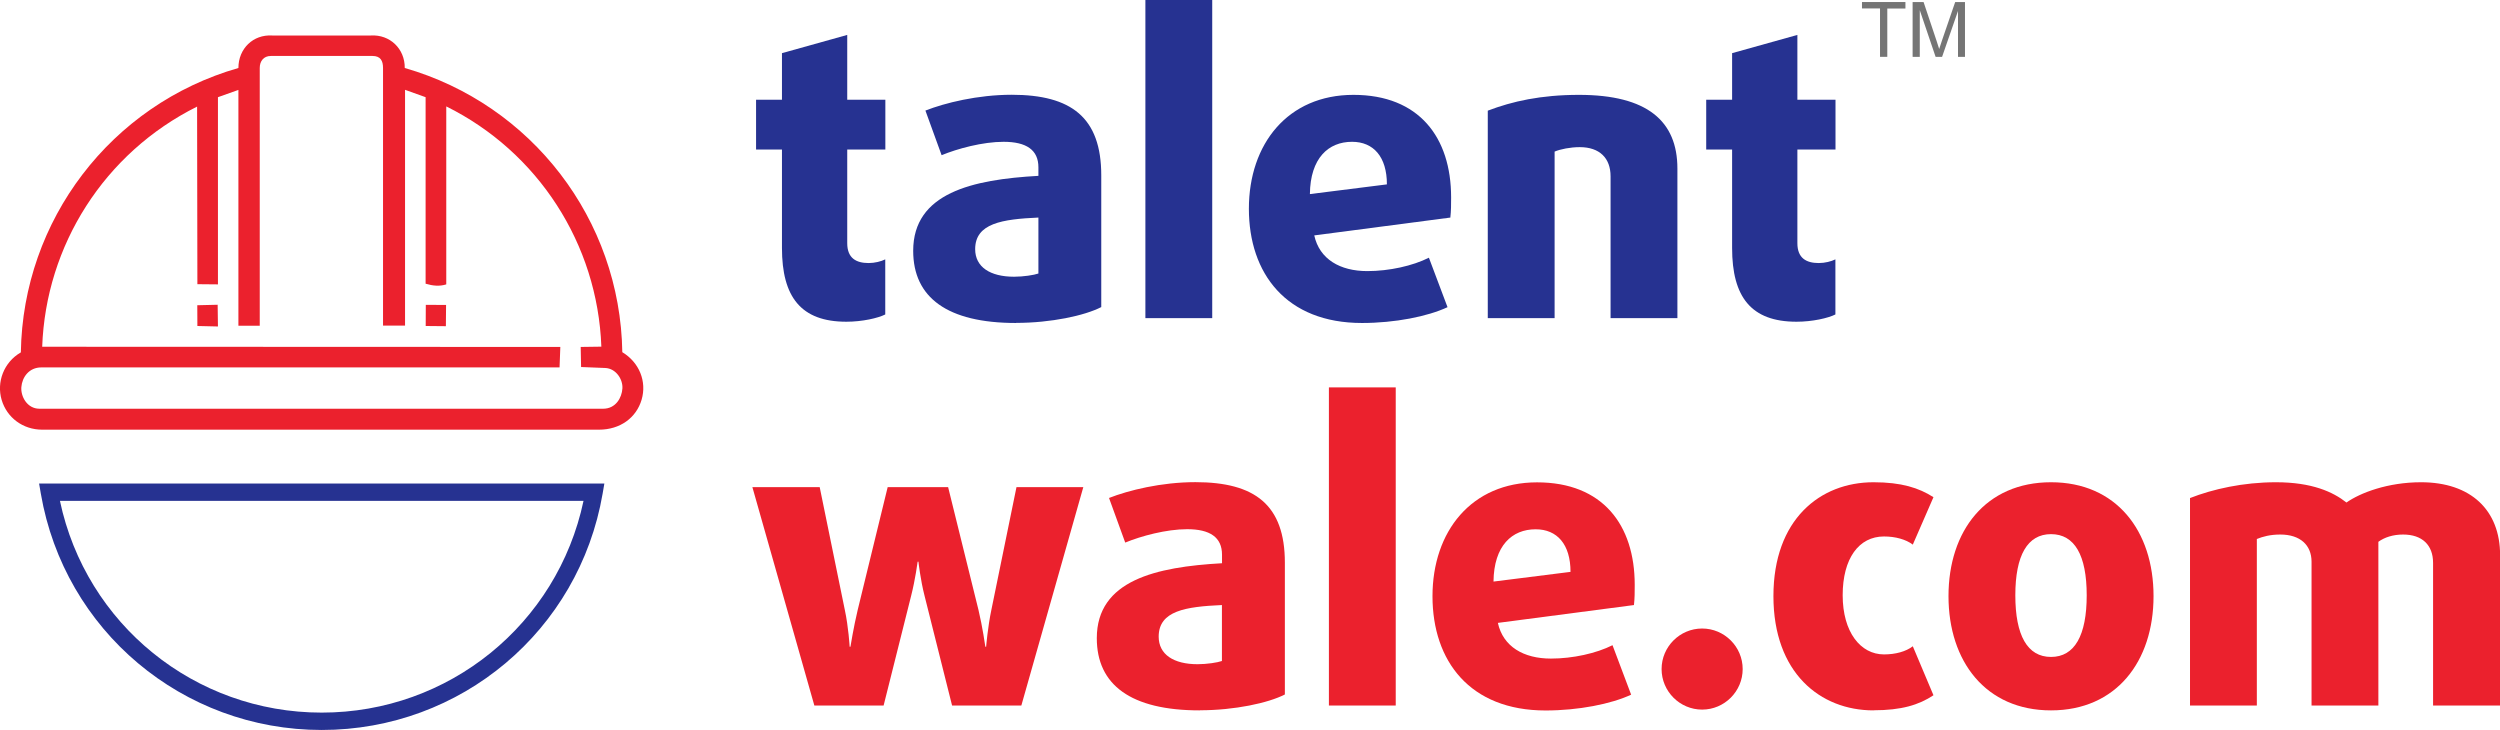
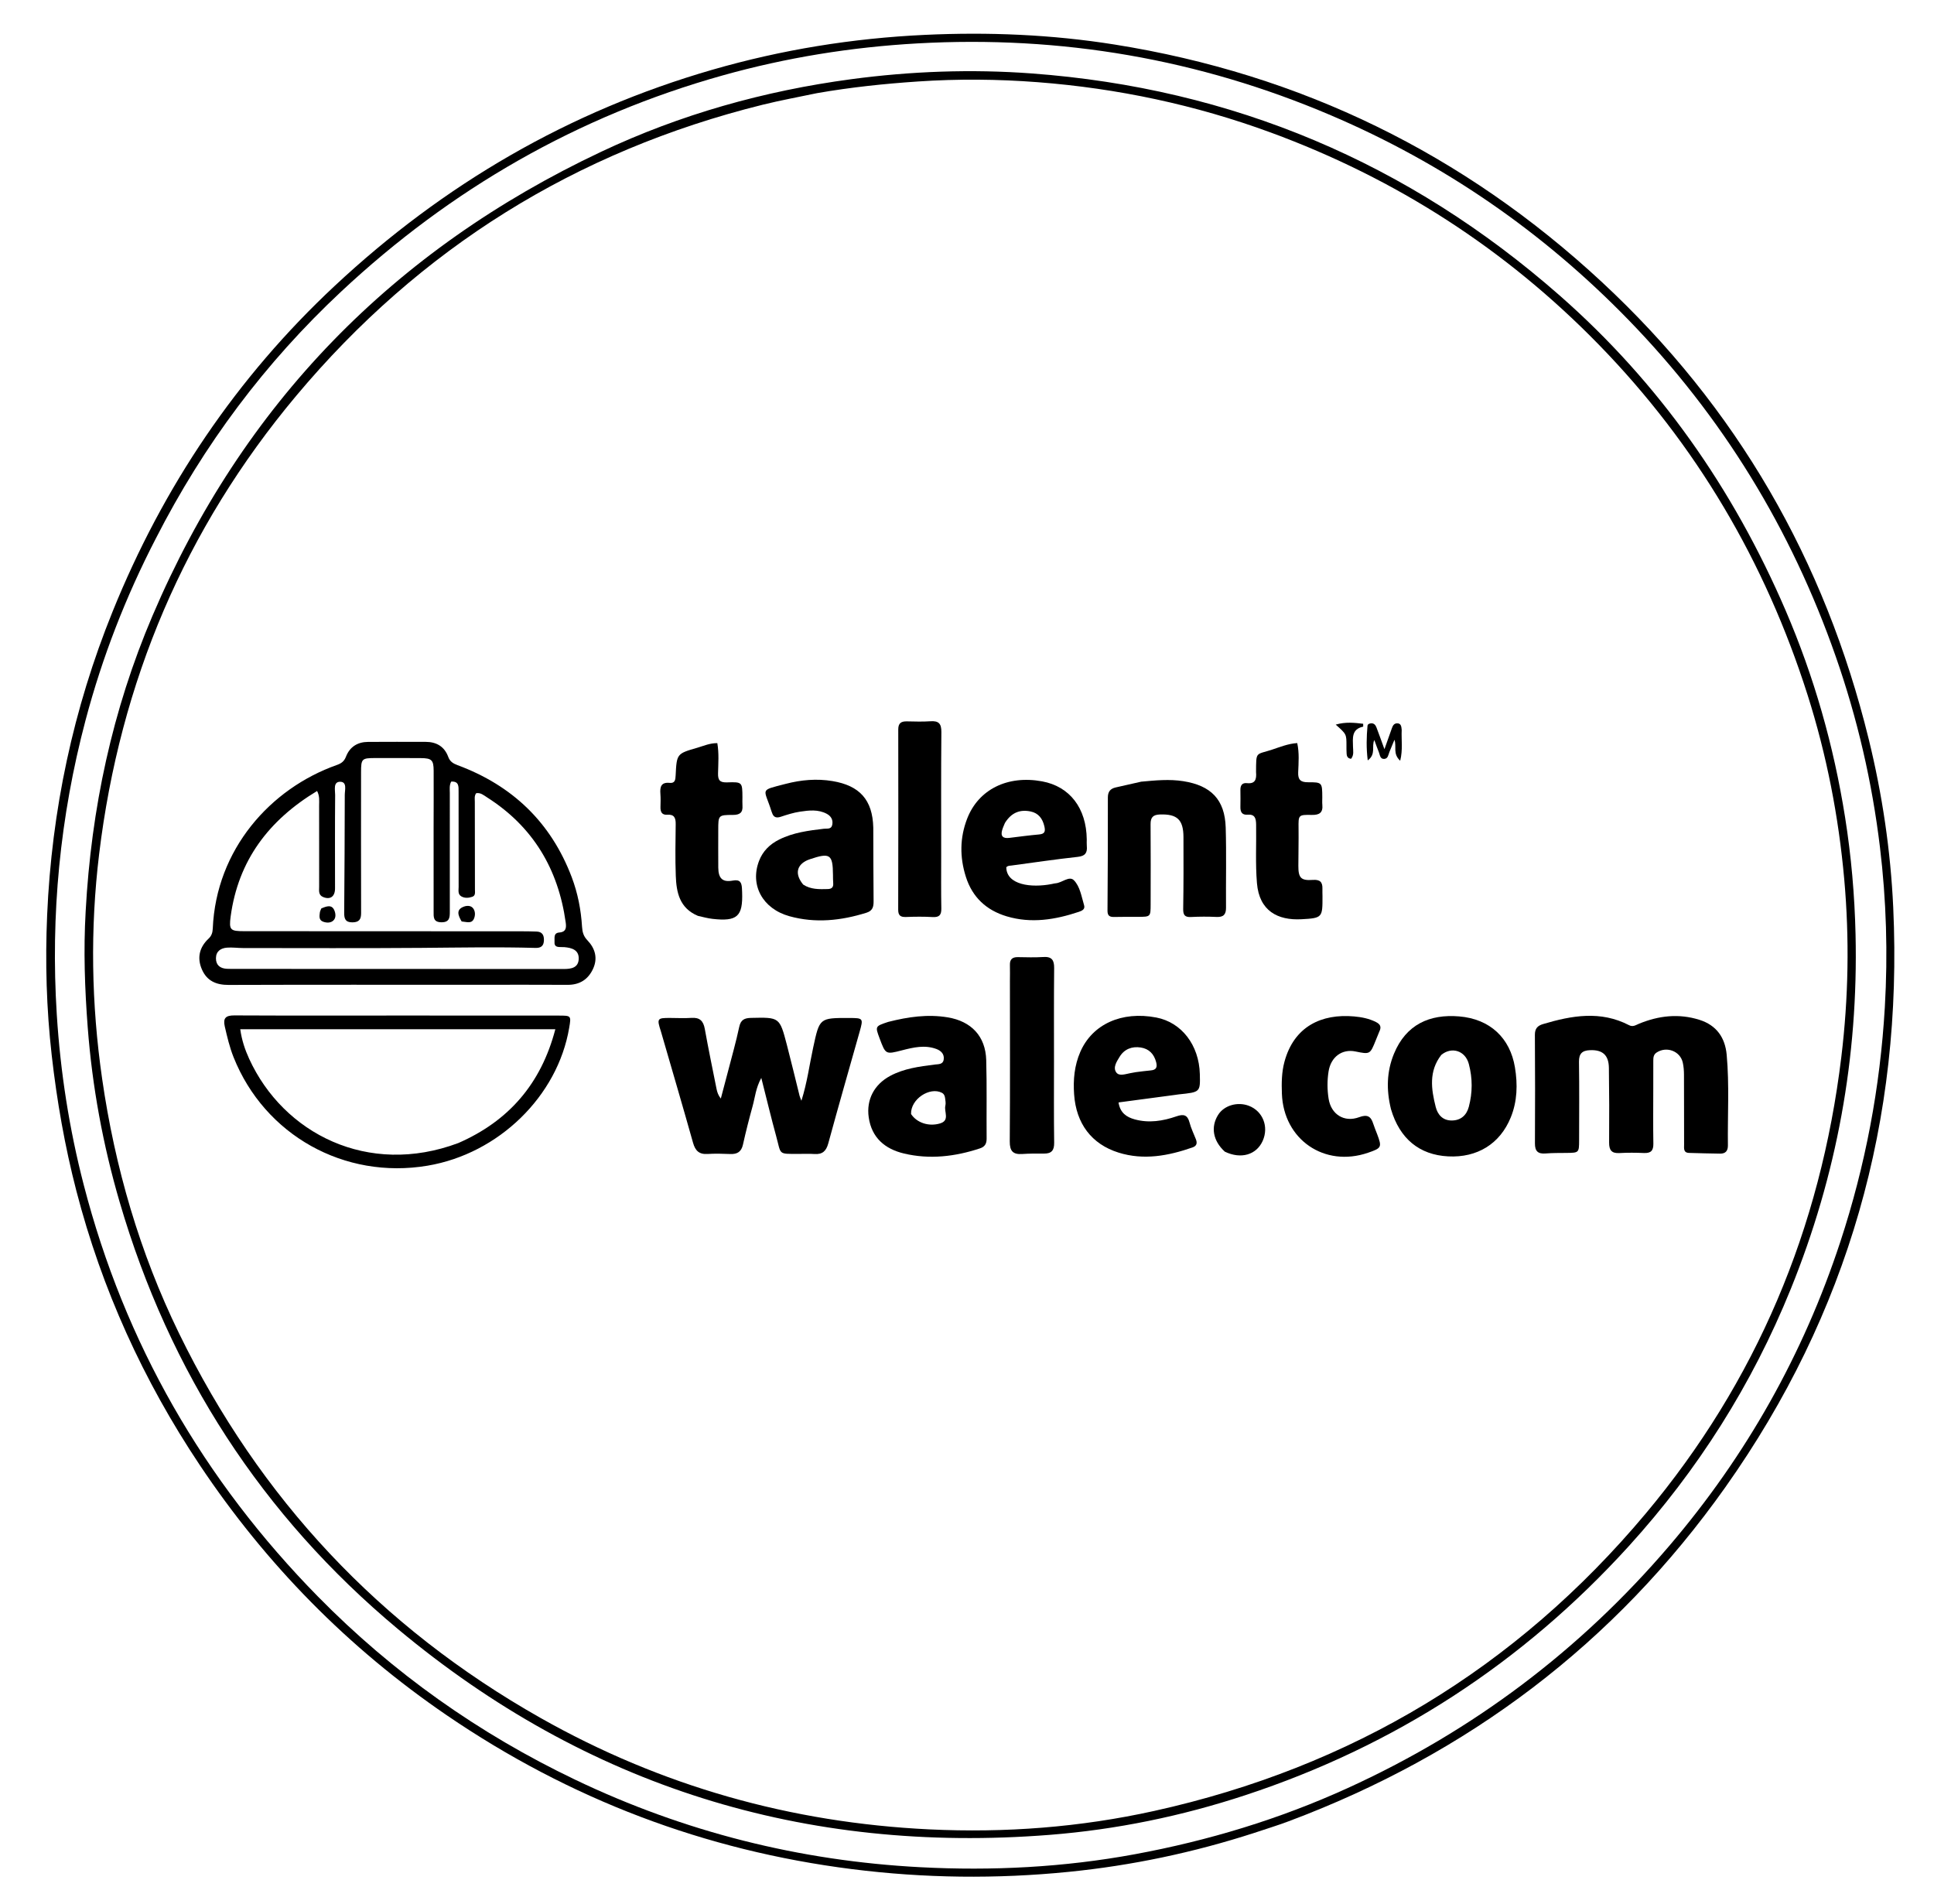
- <svg xmlns="http://www.w3.org/2000/svg" id="Layer_2" data-name="Layer 2" viewBox="0 0 257.75 75.26">
-   <defs>
-     <style>
-       .cls-1 {
-         fill: #757575;
-       }
- 
-       .cls-2 {
-         fill: #eb212d;
-       }
- 
-       .cls-3 {
-         fill: #263291;
-       }
-     </style>
-   </defs>
-   <g id="Layer_1-2" data-name="Layer 1">
-     <g>
-       <path class="cls-2" d="M105.3,72.74h-7.14l-2.84-11.32c-.42-1.63-.63-3.51-.63-3.51h-.08s-.25,1.88-.67,3.51l-2.84,11.32h-7.14l-6.39-22.52h6.94l2.59,12.66c.38,1.75.5,3.8.5,3.8h.08s.33-2.05.75-3.8l3.09-12.66h6.23l3.13,12.66c.42,1.75.71,3.8.71,3.8h.08s.17-2.05.54-3.8l2.59-12.66h6.89l-6.39,22.52Z" />
-       <path class="cls-2" d="M123.69,73.24c-7.1,0-10.61-2.63-10.61-7.44,0-5.97,6.1-7.35,12.91-7.73v-.88c0-1.8-1.25-2.63-3.59-2.63-2.17,0-4.76.71-6.39,1.38l-1.67-4.6c2.01-.79,5.39-1.63,8.9-1.63,6.14,0,9.23,2.34,9.23,8.31v13.58c-1.71.88-5.18,1.63-8.77,1.63ZM125.98,62.38c-3.72.17-6.52.58-6.52,3.26,0,1.84,1.55,2.84,4.01,2.84.96,0,2.05-.17,2.51-.33v-5.77Z" />
-       <path class="cls-2" d="M137.01,72.74v-32.8h6.89v32.8h-6.89Z" />
-       <path class="cls-2" d="M168.47,62.38l-14.04,1.84c.54,2.46,2.67,3.68,5.47,3.68,2.26,0,4.68-.54,6.35-1.38l1.92,5.1c-2.05.96-5.43,1.63-8.82,1.63-7.81,0-11.66-5.1-11.66-11.78s4.01-11.74,10.78-11.74,10.07,4.39,10.07,10.57c0,.71,0,1.38-.08,2.09ZM158.32,54.57c-2.42,0-4.3,1.67-4.34,5.39l7.94-1c0-2.84-1.38-4.39-3.59-4.39Z" />
-       <path class="cls-2" d="M175.49,73.16c-2.3,0-4.18-1.88-4.18-4.18s1.88-4.18,4.18-4.18,4.18,1.88,4.18,4.18-1.88,4.18-4.18,4.18Z" />
-       <path class="cls-2" d="M193.16,73.24c-5.51,0-10.32-3.88-10.32-11.78s4.8-11.74,10.32-11.74c2.88,0,4.68.58,6.18,1.54l-2.13,4.89c-.71-.54-1.8-.84-2.97-.84-2.59,0-4.26,2.26-4.26,6.06s1.84,6.1,4.26,6.1c1.17,0,2.26-.29,2.97-.84l2.13,5.05c-1.5,1-3.3,1.55-6.18,1.55Z" />
-       <path class="cls-2" d="M211.46,73.24c-6.73,0-10.57-5.05-10.57-11.78s3.84-11.74,10.57-11.74,10.57,5.01,10.57,11.74-3.84,11.78-10.57,11.78ZM211.46,55.07c-2.42,0-3.68,2.17-3.68,6.31s1.25,6.35,3.68,6.35,3.68-2.21,3.68-6.35-1.25-6.31-3.68-6.31Z" />
-       <path class="cls-2" d="M250.85,72.74v-14.71c0-1.84-1.13-2.92-3.09-2.92-1.04,0-1.92.29-2.55.75v16.88h-6.89v-14.83c0-1.71-1.17-2.8-3.22-2.8-1.04,0-1.8.21-2.42.46v17.17h-6.89v-21.39c2.34-.92,5.47-1.63,8.86-1.63,3.72,0,5.89,1,7.27,2.09,1.42-1,4.26-2.09,7.69-2.09,5.14,0,8.15,2.88,8.15,7.52v15.5h-6.89Z" />
-     </g>
-     <g>
-       <path class="cls-3" d="M87.26,33.17c-4.68,0-6.64-2.55-6.64-7.6v-10.15h-2.67v-5.14h2.67v-4.8l6.73-1.88v6.68h3.93v5.14h-3.93v9.65c0,1.55.92,2.05,2.21,2.05.63,0,1.29-.17,1.71-.38v5.68c-.75.38-2.38.75-4.01.75Z" />
-       <path class="cls-3" d="M104.76,33.3c-7.1,0-10.61-2.63-10.61-7.44,0-5.97,6.1-7.35,12.91-7.73v-.88c0-1.8-1.25-2.63-3.59-2.63-2.17,0-4.76.71-6.39,1.38l-1.67-4.6c2.01-.79,5.39-1.63,8.9-1.63,6.14,0,9.23,2.34,9.23,8.31v13.58c-1.71.88-5.18,1.63-8.77,1.63ZM107.06,22.43c-3.72.17-6.52.58-6.52,3.26,0,1.84,1.55,2.84,4.01,2.84.96,0,2.05-.17,2.51-.33v-5.77Z" />
-       <path class="cls-3" d="M118.09,32.8V0h6.89v32.8h-6.89Z" />
-       <path class="cls-3" d="M149.54,22.43l-14.04,1.84c.54,2.46,2.67,3.68,5.47,3.68,2.26,0,4.68-.54,6.35-1.38l1.92,5.1c-2.05.96-5.43,1.63-8.82,1.63-7.81,0-11.66-5.1-11.66-11.78s4.01-11.74,10.78-11.74,10.07,4.39,10.07,10.57c0,.71,0,1.38-.08,2.09ZM139.39,14.62c-2.42,0-4.3,1.67-4.34,5.39l7.94-1c0-2.84-1.38-4.39-3.59-4.39Z" />
-       <path class="cls-3" d="M166.05,32.8v-14.62c0-1.88-1.13-3.01-3.18-3.01-.96,0-2.01.21-2.59.46v17.17h-6.89V11.41c2.51-.96,5.47-1.63,9.4-1.63,7.06,0,10.15,2.71,10.15,7.6v15.42h-6.89Z" />
-       <path class="cls-3" d="M185.22,33.17c-4.68,0-6.64-2.55-6.64-7.6v-10.15h-2.67v-5.14h2.67v-4.8l6.73-1.88v6.68h3.93v5.14h-3.93v9.65c0,1.55.92,2.05,2.21,2.05.63,0,1.29-.17,1.71-.38v5.68c-.75.38-2.38.75-4.01.75Z" />
-     </g>
-     <path class="cls-3" d="M33.17,75.26c-14.35,0-26.53-10.25-28.96-24.36l-.18-1.05h58.28l-.18,1.05c-2.43,14.12-14.61,24.36-28.96,24.36ZM6.18,51.64c2.69,12.71,13.88,21.83,26.99,21.83s24.3-9.12,26.99-21.83H6.18Z" />
-     <path class="cls-2" d="M61.76,44.3H4.36c-2.01,0-3.65-1.25-4.19-3.07s.21-3.88,1.98-4.9c.21-13.62,9.28-25.55,22.43-29.32,0-2,1.52-3.47,3.48-3.35h10.18c1.94-.12,3.51,1.35,3.49,3.35,13.08,3.76,22.22,15.62,22.43,29.3,1.76,1.06,2.54,3.03,1.99,4.9s-2.22,3.09-4.4,3.09ZM62.18,42.14c1.31,0,1.93-1.14,1.99-2.09s-.67-2.06-1.76-2.11l-2.5-.1-.04-2.07,2.13-.03c-.39-10.59-6.53-20.08-15.99-24.77v18.35c-.69.22-1.39.15-2.13-.07V10.02s-2.12-.76-2.12-.76v24.31s-2.27,0-2.27,0V7c0-.73-.26-1.23-1.08-1.23h-10.49c-.74,0-1.14.54-1.14,1.23v26.58s-2.2,0-2.2,0V9.27s-2.11.75-2.11.75v19.3s-2.12-.02-2.12-.02l-.03-18.31c-9.6,4.79-15.59,14.33-15.97,24.76l53.42.02-.08,2.11H4.26c-1.26,0-1.98,1-2.06,2.04-.07.95.59,2.22,1.87,2.22h58.11Z" />
-     <polygon class="cls-2" points="22.47 33.66 20.35 33.61 20.34 31.47 22.44 31.42 22.47 33.66" />
-     <polygon class="cls-2" points="45.97 33.63 43.89 33.61 43.9 31.43 45.99 31.44 45.97 33.63" />
-     <g>
-       <path class="cls-1" d="M193.83,5.85V.87h-1.86V.21h4.48v.67h-1.87v4.98h-.75Z" />
-       <path class="cls-1" d="M197.19,5.85V.21h1.13l1.34,4c.12.37.21.65.27.84.06-.21.16-.51.3-.91l1.35-3.93h1.01v5.65h-.72V1.13l-1.64,4.73h-.67l-1.63-4.81v4.81h-.72Z" />
-     </g>
-   </g>
+ <svg xmlns="http://www.w3.org/2000/svg" version="1.1" id="Layer_1" x="0px" y="0px" width="100%" viewBox="0 0 1024 1008" enable-background="new 0 0 1024 1008" xml:space="preserve">
+   <path fill="#000000" opacity="1" stroke="none" d=" M664.219,970.342   C631.902,980.821 599.182,987.676 565.825,991.012   C527.614,994.833 489.424,994.396 451.215,989.576   C373.039,979.715 301.556,952.478 236.584,908.125   C184.362,872.475 140.811,828.131 105.708,775.547   C75.856,730.83 53.912,682.509 40.423,630.428   C34.327,606.89 30.149,583.015 27.396,558.824   C24.58,534.079 23.887,509.287 24.959,484.504   C27.361,429.004 38.753,375.314 59.62,323.76   C86.331,257.771 125.167,199.965 177.261,151.313   C234.855,97.525 301.21,58.879 377.064,36.958   C413.823,26.335 451.285,20.262 489.58,18.467   C523.337,16.885 556.872,18.276 590.15,23.579   C688.813,39.305 774.929,81.335 848.094,149.267   C919.518,215.58 966.205,296.624 989.415,391.229   C996.611,420.555 1001.027,450.291 1002.416,480.475   C1007.586,592.841 978.562,695.505 913.559,787.33   C854.908,870.182 777.157,928.735 682.102,964.305   C676.337,966.463 670.44,968.266 664.219,970.342  M82.545,285.017   C66.643,315.754 54.157,347.834 45.302,381.275   C31.769,432.382 26.737,484.339 30.068,537.135   C31.992,567.634 36.676,597.681 44.316,627.227   C66.002,711.086 107.801,783.641 168.403,845.315   C208.007,885.621 253.535,917.827 304.549,942.223   C362.378,969.878 423.406,985.207 487.311,988.551   C525.309,990.54 563.211,988.623 600.755,981.7   C639.745,974.509 677.417,963.12 713.517,946.669   C779.751,916.485 836.563,873.764 883.836,818.408   C924.59,770.686 954.831,717.009 974.417,657.393   C987.671,617.047 995.508,575.666 997.966,533.219   C999.609,504.859 998.775,476.611 995.376,448.464   C991.214,414.002 983.432,380.339 971.96,347.53   C948.389,280.118 911.984,220.554 862.246,169.369   C817.009,122.816 764.489,86.564 704.697,61.057   C634.713,31.203 561.755,18.713 485.767,22.979   C450.7,24.947 416.314,30.489 382.559,39.95   C305.848,61.45 238.712,100.054 180.632,154.369   C140.471,191.926 107.921,235.348 82.545,285.017  z" />
+   <path fill="#000000" opacity="1" stroke="none" d=" M45.355,482.475   C48.31,428.027 59.487,375.844 80.706,326.079   C128.527,213.923 208.198,132.279 318.303,80.348   C360.301,60.54 404.625,48.102 450.629,41.942   C482.392,37.689 514.346,36.521 546.317,38.887   C652.583,46.751 745.761,86.177 825.738,156.383   C878.428,202.636 917.7,258.744 945.398,323.105   C960.554,358.32 970.918,394.882 976.917,432.665   C980.177,453.195 981.984,473.884 982.466,494.731   C983.966,559.691 972.546,622.232 948.173,682.397   C927.704,732.925 899.004,778.307 862.316,818.667   C806.175,880.427 738.476,924.384 659.24,950.455   C625.617,961.518 591.124,968.631 555.781,971.42   C426.044,981.659 310.578,945.821 210.688,862.465   C138.679,802.374 89.701,726.524 63.351,636.393   C54.515,606.167 48.828,575.306 46.439,543.809   C44.898,523.507 44.16,503.258 45.355,482.475  M432.627,49.308   C423.028,51.337 413.358,53.081 403.841,55.44   C304.745,80.011 222.182,131.497 156.744,209.653   C97.916,279.915 63.51,361.176 52.493,452.147   C47.688,491.818 48.36,531.504 54.076,571.128   C60.854,618.114 73.975,663.174 94.763,705.841   C137.463,793.477 201.237,861.457 286.144,909.491   C350.053,945.646 418.864,965.002 492.06,968.518   C532.113,970.442 571.89,967.433 611.155,958.748   C715.655,935.632 802.641,883.287 871.334,801.339   C930.019,731.328 963.937,650.362 974.921,559.672   C978.721,528.301 979.279,496.899 976.473,465.508   C973.505,432.305 967.165,399.685 957.038,367.843   C934.634,297.402 898.076,235.334 846.47,182.416   C797.2,131.893 739.201,94.562 672.921,70.194   C632.996,55.516 591.743,46.764 549.394,43.509   C528.314,41.889 507.158,41.713 485.992,43.144   C468.376,44.335 450.867,46.135 432.627,49.308  z" />
+   <path fill="#000000" opacity="1" stroke="none" d=" M253,521.37   C208.672,521.37 164.844,521.3 121.016,521.446   C114.439,521.468 109.55,519.29 106.921,513.277   C104.231,507.123 105.544,501.511 110.462,496.905   C112.071,495.398 112.564,493.678 112.654,491.576   C114.441,449.731 143.119,417.45 178.36,404.999   C180.782,404.143 182.238,403.047 183.188,400.592   C185.197,395.401 189.302,392.822 194.84,392.782   C205.005,392.709 215.17,392.747 225.336,392.757   C231.092,392.762 235.317,395.218 237.343,400.736   C238.249,403.205 239.94,404.232 242.298,405.107   C271.233,415.855 291.687,435.323 302.701,464.358   C305.913,472.826 307.623,481.644 308.176,490.66   C308.347,493.44 308.943,495.653 310.989,497.785   C315.107,502.076 316.621,507.274 313.999,512.935   C311.385,518.58 306.899,521.439 300.494,521.399   C284.83,521.3 269.165,521.369 253,521.37  M229.58,438.5   C229.595,428.338 229.657,418.176 229.608,408.014   C229.581,402.372 228.553,401.402 222.801,401.362   C214.804,401.306 206.806,401.313 198.809,401.324   C191.518,401.334 191.173,401.663 191.168,408.938   C191.152,433.763 191.133,458.587 191.194,483.411   C191.202,486.681 190.197,488.274 186.622,488.316   C182.807,488.36 182.217,486.272 182.238,483.252   C182.379,462.432 182.545,441.611 182.547,420.791   C182.548,418.27 183.91,413.893 180.084,413.887   C176.309,413.88 177.473,418.315 177.45,420.866   C177.305,437.359 177.386,453.854 177.391,470.348   C177.393,474.621 174.918,476.441 171.162,474.944   C168.459,473.867 168.984,471.464 168.979,469.39   C168.947,455.062 169.015,440.734 168.963,426.406   C168.955,424.041 169.344,421.537 167.893,418.767   C142.294,434.21 126.113,455.557 122.118,485.24   C121.158,492.373 121.991,492.99 129.155,492.994   C178.304,493.026 227.454,493.033 276.603,493.056   C279.101,493.058 281.6,493.105 284.096,493.188   C287.084,493.288 288.071,495.052 287.993,497.825   C287.908,500.789 286.434,501.929 283.551,501.848   C263.413,501.285 243.277,501.67 223.137,501.83   C191.65,502.079 160.16,501.923 128.67,501.915   C125.842,501.914 122.993,501.484 120.189,501.706   C116.915,501.967 114.369,503.595 114.341,507.296   C114.313,510.941 116.508,512.679 120.019,512.903   C120.849,512.956 121.684,512.957 122.517,512.958   C181.163,512.97 239.809,512.967 298.456,513.019   C302.499,513.022 306.278,512.363 306.415,507.594   C306.548,502.913 302.756,501.782 298.819,501.444   C298.322,501.401 297.82,501.416 297.321,501.409   C295.436,501.386 293.38,501.465 293.607,498.706   C293.769,496.732 292.839,493.945 296.171,493.687   C299.88,493.4 299.884,490.937 299.519,488.325   C295.563,460.017 282.192,437.604 257.858,422.129   C256.127,421.029 254.41,419.492 252.098,419.958   C251.06,421.44 251.404,422.984 251.404,424.443   C251.406,439.933 251.452,455.423 251.466,470.913   C251.467,472.365 251.885,474.158 250.041,474.787   C248.136,475.437 246.035,475.614 244.226,474.544   C242.306,473.408 242.84,471.298 242.836,469.535   C242.799,452.707 242.82,435.88 242.81,419.052   C242.809,416.409 243.052,413.524 238.893,413.798   C237.824,415.822 238.167,417.85 238.165,419.805   C238.143,440.631 238.139,461.457 238.162,482.283   C238.165,485.453 238.269,488.333 233.672,488.277   C229.261,488.223 229.589,485.382 229.59,482.485   C229.594,468.157 229.584,453.829 229.58,438.5  z" />
+   <path fill="#000000" opacity="1" stroke="none" d=" M875.361,576.002   C875.359,586.165 875.245,595.831 875.408,605.492   C875.471,609.179 874.093,610.592 870.442,610.434   C866.118,610.247 861.77,610.215 857.451,610.459   C853.244,610.696 851.95,608.861 851.983,604.856   C852.091,591.695 852.047,578.53 851.866,565.37   C851.771,558.517 848.465,555.712 841.828,555.991   C837.724,556.163 835.967,557.819 836.031,562.166   C836.235,575.992 836.115,589.823 836.094,603.652   C836.084,610.281 836.006,610.314 829.415,610.387   C825.752,610.427 822.076,610.375 818.43,610.671   C814.407,610.997 812.682,609.592 812.709,605.359   C812.829,586.198 812.801,567.036 812.682,547.876   C812.662,544.621 814.008,543.065 816.979,542.177   C832.249,537.616 847.479,534.948 862.555,542.765   C864.589,543.82 866.044,542.728 867.696,542.042   C878.173,537.695 888.877,536.462 899.846,539.936   C908.84,542.784 913.402,549.333 914.232,558.429   C915.688,574.386 914.677,590.396 914.878,606.381   C914.914,609.272 913.65,610.804 910.757,610.762   C905.265,610.683 899.774,610.55 894.284,610.378   C891.192,610.28 891.691,607.866 891.685,605.961   C891.641,593.632 891.685,581.302 891.623,568.972   C891.612,566.826 891.456,564.631 890.984,562.545   C889.614,556.48 882.467,553.804 877.209,557.182   C875.509,558.275 875.375,559.806 875.374,561.506   C875.371,566.172 875.365,570.837 875.361,576.002  z" />
+   <path fill="#000000" opacity="1" stroke="none" d=" M349.945,546.085   C347.724,539.242 347.958,538.912 354.653,538.924   C358.485,538.931 362.333,539.155 366.147,538.892   C370.526,538.589 372.409,540.541 373.162,544.699   C375.087,555.333 377.273,565.921 379.396,576.519   C379.74,578.233 380.293,579.906 381.654,581.612   C382.952,576.708 384.271,571.809 385.543,566.898   C387.544,559.167 389.741,551.476 391.399,543.671   C392.209,539.861 394.198,538.977 397.659,538.899   C412.725,538.56 412.781,538.48 416.593,553.047   C418.951,562.056 421.097,571.12 423.354,580.155   C423.512,580.785 423.805,581.381 424.325,582.762   C427.378,573.143 428.56,563.839 430.529,554.737   C433.947,538.939 433.774,538.902 449.668,538.947   C457.059,538.968 457.163,539.095 455.154,546.218   C449.596,565.923 443.928,585.598 438.546,605.352   C437.423,609.477 435.402,611.256 431.2,610.965   C428.381,610.769 425.537,610.914 422.704,610.908   C411.812,610.885 413.683,611.474 410.979,601.581   C408.268,591.663 405.877,581.657 403.088,570.674   C400.151,576.006 399.774,580.974 398.486,585.631   C396.622,592.369 394.898,599.153 393.38,605.977   C392.525,609.823 390.329,611.124 386.624,610.967   C382.631,610.797 378.613,610.687 374.631,610.942   C370.137,611.23 368.12,609.186 366.943,605   C361.442,585.45 355.709,565.965 349.945,546.085  z" />
+   <path fill="#000000" opacity="1" stroke="none" d=" M736.479,587.195   C733.957,576.99 734.209,567.267 738.058,557.907   C744.465,542.325 757.011,536.824 772.536,538.105   C789.018,539.466 799.558,549.62 802.118,565.092   C803.61,574.107 803.376,583.051 799.906,591.584   C794.198,605.624 782.1,613.01 766.746,612.215   C751.547,611.428 741.094,602.897 736.479,587.195  M763.124,558.5   C756.44,567.082 757.76,576.586 760.18,586.087   C761.242,590.255 763.983,593.244 768.67,593.219   C773.436,593.193 776.498,590.468 777.692,585.995   C779.7,578.47 779.708,570.853 777.71,563.315   C775.816,556.168 768.545,554.004 763.124,558.5  z" />
+   <path fill="#000000" opacity="1" stroke="none" d=" M624.196,579.384   C613.418,580.801 603.083,582.196 592.229,583.661   C593.082,589.223 596.514,591.446 600.817,592.629   C608.324,594.693 615.72,593.504 622.872,591.028   C626.623,589.728 628.74,590.137 629.826,594.292   C630.62,597.332 632.041,600.208 633.193,603.153   C633.99,605.188 633.663,606.691 631.386,607.484   C618.59,611.938 605.564,614.382 592.27,610.225   C577.909,605.734 569.781,594.816 568.71,579.363   C568.175,571.65 568.851,564.101 571.999,556.874   C578.373,542.245 593.872,535.189 612.216,538.698   C625.605,541.259 634.87,553.281 635.278,568.624   C635.533,578.221 635.533,578.221 624.196,579.384  M601.338,567.635   C603.978,567.319 606.61,566.925 609.258,566.708   C612.18,566.469 612.858,565.077 612.15,562.334   C611.026,557.98 608.336,555.252 604.013,554.576   C599.4,553.854 595.316,555.385 592.825,559.464   C591.317,561.934 589.136,565.122 591.023,567.749   C592.604,569.952 595.941,568.596 598.522,568.148   C599.177,568.035 599.825,567.883 601.338,567.635  z" />
+   <path fill="#000000" opacity="1" stroke="none" d=" M470.264,541.025   C480.885,538.321 491.161,536.859 501.758,538.608   C514.221,540.665 521.827,548.555 522.18,561.27   C522.564,575.085 522.276,588.918 522.392,602.743   C522.414,605.46 521.49,607.113 518.866,607.981   C505.653,612.355 492.157,613.931 478.558,610.678   C468.642,608.306 461.524,602.422 459.964,591.556   C458.618,582.186 462.866,574.146 471.307,569.615   C478.677,565.658 486.758,564.658 494.848,563.607   C496.769,563.357 499.214,563.665 499.649,561.038   C500.133,558.113 498.288,556.288 495.768,555.352   C489.654,553.081 483.603,554.52 477.621,556.056   C468.922,558.291 468.936,558.346 465.708,549.695   C463.337,543.339 463.337,543.339 470.264,541.025  M482.378,589.787   C485.37,594.37 491.668,596.59 497.749,594.767   C503.075,593.17 499.744,588.547 500.544,585.365   C500.855,584.128 500.569,582.709 500.406,581.392   C500.262,580.225 499.847,579.145 498.669,578.534   C492.376,575.273 482.128,581.788 482.378,589.787  z" />
+   <path fill="#000000" opacity="1" stroke="none" d=" M604.229,413.836   C611.951,413.125 619.156,412.418 626.534,413.581   C641.147,415.884 648.535,423.279 648.975,438.106   C649.394,452.244 649.027,466.404 649.143,480.553   C649.173,484.21 647.759,485.625 644.097,485.453   C639.613,485.243 635.101,485.251 630.618,485.487   C627.233,485.665 626.416,484.342 626.469,481.113   C626.674,468.464 626.662,455.81 626.612,443.159   C626.575,433.892 623.212,430.894 614.139,431.208   C610.5,431.334 609.171,432.75 609.2,436.35   C609.312,450.5 609.253,464.651 609.229,478.801   C609.218,485.378 609.187,485.379 602.513,485.401   C598.351,485.415 594.187,485.356 590.028,485.464   C587.621,485.526 586.368,484.931 586.39,482.13   C586.545,462.155 586.618,442.18 586.584,422.205   C586.579,419.127 587.9,417.556 590.677,416.903   C595.042,415.877 599.416,414.891 604.229,413.836  z" />
+   <path fill="#000000" opacity="1" stroke="none" d=" M556.987,468.007   C557.893,467.816 558.382,467.681 558.877,467.648   C562.27,467.42 566.123,463.522 568.593,466.024   C571.863,469.338 572.615,474.656 574.002,479.268   C574.649,481.418 572.839,482.205 571.247,482.738   C558.728,486.929 546.013,489.012 533.037,485.138   C522.287,481.929 514.834,475.057 511.393,464.186   C508.121,453.852 508.157,443.559 512.086,433.407   C518.078,417.924 533.501,410.295 551.777,413.672   C566.405,416.375 575.211,427.824 575.408,444.398   C575.422,445.563 575.324,446.737 575.436,447.892   C575.786,451.487 574.604,453.217 570.613,453.652   C558.89,454.928 547.217,456.672 535.525,458.235   C534.554,458.365 533.501,458.278 532.8,459.188   C532.97,468.468 545.89,470.195 556.987,468.007  M532.086,435.688   C531.598,436.915 531.014,438.113 530.642,439.374   C529.653,442.727 531.05,444.014 534.402,443.599   C539.646,442.95 544.888,442.249 550.149,441.782   C553.145,441.515 553.601,440.239 552.973,437.505   C552.024,433.371 549.824,430.479 545.706,429.616   C540.193,428.461 535.571,430.087 532.086,435.688  z" />
+   <path fill="#000000" opacity="1" stroke="none" d=" M462.378,438.124   C462.423,451.436 462.418,464.265 462.542,477.093   C462.571,480.036 462.058,482.185 458.815,483.202   C445.354,487.423 431.746,488.885 417.995,485.071   C403.755,481.121 397.006,468.597 401.879,455.828   C403.884,450.574 407.58,446.964 412.562,444.476   C420.019,440.751 428.098,439.72 436.211,438.763   C437.925,438.561 440.162,439.212 440.662,436.642   C441.17,434.03 440.007,432.056 437.731,430.842   C433.191,428.419 428.303,429.013 423.548,429.722   C420.116,430.235 416.742,431.313 413.431,432.409   C411.051,433.197 409.566,432.73 408.775,430.325   C408.671,430.009 408.529,429.705 408.43,429.387   C404.592,417.116 401.704,418.698 416.095,414.975   C424.109,412.902 432.364,412.113 440.823,413.531   C455.047,415.914 462.017,423.347 462.378,438.124  M425.269,468.319   C429.265,470.955 433.758,470.807 438.264,470.69   C440.336,470.635 441.33,469.773 441.165,467.63   C441.05,466.142 441.051,464.643 441.039,463.148   C440.957,452.307 439.47,451.298 428.831,454.895   C428.359,455.054 427.885,455.217 427.433,455.423   C421.781,457.996 420.715,462.801 425.269,468.319  z" />
+   <path fill="#000000" opacity="1" stroke="none" d=" M214,537.649   C241.651,537.657 268.803,537.659 295.954,537.68   C302.441,537.685 302.456,537.732 301.373,544.134   C295.246,580.383 263.982,610.815 226.366,617.144   C182.317,624.557 140.146,600.976 123.677,559.731   C121.57,554.454 120.284,548.952 119.014,543.434   C118.004,539.05 119.502,537.563 124.051,537.585   C153.867,537.731 183.684,537.654 214,537.649  M242.675,605.152   C269.355,593.497 286.48,573.787 294.035,544.908   C238.01,544.908 182.862,544.908 127.208,544.908   C128.029,550.762 129.714,555.732 131.92,560.545   C150.046,600.1 194.844,623.074 242.675,605.152  z" />
+   <path fill="#000000" opacity="1" stroke="none" d=" M665.041,408.744   C665.132,397.564 664.708,399.771 673.633,396.838   C677.831,395.457 682.006,393.728 686.849,393.4   C687.992,398.661 687.559,403.797 687.353,408.872   C687.194,412.779 688.603,414.16 692.519,414.145   C700.062,414.117 700.064,414.299 700.114,422.062   C700.122,423.394 700.014,424.736 700.139,426.056   C700.536,430.244 698.597,431.523 694.557,431.442   C687.387,431.298 687.474,431.497 687.551,438.478   C687.626,445.135 687.463,451.794 687.446,458.452   C687.429,464.744 688.821,466.314 695.067,465.852   C698.881,465.571 700.304,466.956 700.184,470.54   C700.14,471.87 700.217,473.203 700.22,474.535   C700.246,485.701 700.245,486.074 689.087,486.671   C676.482,487.346 666.738,482.235 665.518,467.544   C664.66,457.22 665.253,446.911 665.084,436.598   C665.03,433.315 664.517,430.978 660.482,431.31   C657.633,431.545 656.708,429.859 656.758,427.27   C656.815,424.274 656.818,421.275 656.76,418.279   C656.713,415.852 657.648,414.334 660.24,414.616   C664.521,415.083 665.396,412.72 665.041,408.744  z" />
+   <path fill="#000000" opacity="1" stroke="none" d=" M369.514,484.877   C359.758,480.761 358.142,472.43 357.812,463.719   C357.467,454.58 357.655,445.418 357.764,436.268   C357.803,433.066 357.003,431.071 353.34,431.341   C350.424,431.556 349.641,429.804 349.702,427.261   C349.759,424.933 349.842,422.591 349.661,420.275   C349.375,416.601 350.006,414.009 354.611,414.476   C357.459,414.764 357.627,412.714 357.735,410.526   C358.304,399.058 358.321,399.01 369.237,395.866   C372.535,394.916 375.744,393.405 379.801,393.431   C380.733,398.887 380.309,404.183 380.186,409.415   C380.101,413.08 381.146,414.348 384.994,414.211   C393.039,413.925 393.048,414.148 393.098,422.06   C393.107,423.557 393.011,425.061 393.119,426.551   C393.385,430.248 391.669,431.437 388.067,431.442   C380.309,431.453 380.305,431.61 380.297,439.413   C380.29,446.069 380.251,452.725 380.311,459.38   C380.362,465.007 382.539,467.218 387.958,466.208   C391.892,465.475 392.666,467.25 392.843,470.336   C392.881,471 392.912,471.665 392.936,472.33   C393.392,485.206 390.353,487.967 377.19,486.462   C374.73,486.181 372.313,485.518 369.514,484.877  z" />
+   <path fill="#000000" opacity="1" stroke="none" d=" M558.063,562   C558.068,576.658 557.951,590.819 558.153,604.974   C558.212,609.06 556.737,610.775 552.748,610.736   C548.92,610.699 545.079,610.7 541.263,610.958   C536.369,611.289 534.603,609.436 534.641,604.333   C534.85,576.018 534.732,547.7 534.727,519.383   C534.727,516.551 534.81,513.717 534.721,510.888   C534.626,507.898 536.014,506.68 538.939,506.73   C543.435,506.805 547.947,506.948 552.427,506.662   C556.895,506.376 558.188,508.296 558.145,512.529   C557.979,528.851 558.068,545.176 558.063,562  z" />
+   <path fill="#000000" opacity="1" stroke="none" d=" M730.297,546.172   C729.6,547.924 729.014,549.305 728.455,550.696   C725.416,558.26 725.418,558.261 717.627,556.669   C710.591,555.231 704.653,559.539 703.439,567.244   C702.684,572.034 702.705,576.921 703.461,581.703   C704.775,590.014 711.75,594.398 719.646,591.463   C723.89,589.886 725.838,590.955 727.077,594.887   C727.677,596.79 728.482,598.629 729.184,600.5   C731.762,607.371 731.533,607.828 724.321,610.299   C701.26,618.198 679.616,603.356 678.728,579.033   C678.521,573.357 678.586,567.688 680.074,562.162   C685.132,543.383 699.739,536.594 716.936,538.12   C720.9,538.472 724.84,539.233 728.487,541.069   C730.6,542.133 731.666,543.453 730.297,546.172  z" />
+   <path fill="#000000" opacity="1" stroke="none" d=" M498.334,453   C498.34,462.659 498.234,471.82 498.406,480.976   C498.471,484.462 497.279,485.715 493.763,485.511   C489.116,485.241 484.436,485.293 479.781,485.475   C476.86,485.589 475.56,484.763 475.569,481.603   C475.651,449.796 475.659,417.988 475.601,386.181   C475.595,382.809 477.176,381.846 480.197,381.912   C484.358,382.003 488.537,382.133 492.682,381.85   C497.019,381.555 498.471,383.126 498.43,387.554   C498.232,409.201 498.336,430.851 498.334,453  z" />
+   <path fill="#000000" opacity="1" stroke="none" d=" M648.513,609.721   C642.212,603.982 640.968,596.69 644.929,590.295   C648.058,585.244 655.209,583.122 661.263,585.449   C668.637,588.282 671.887,596.512 668.577,603.971   C665.29,611.38 657.122,613.852 648.513,609.721  z" />
+   <path fill="#000000" opacity="1" stroke="none" d=" M742.163,386.393   C741.916,391.814 742.829,396.902 741.365,402.75   C737.306,399.057 739.581,395.261 738.327,391.647   C737.357,393.996 736.518,396.03 735.677,398.063   C735.061,399.55 734.978,401.671 732.908,401.787   C730.678,401.913 730.669,399.684 730.07,398.236   C729.246,396.246 728.556,394.201 727.669,391.801   C726.061,395.138 728.713,399.282 724.179,402.566   C723.352,395.911 723.536,390.092 724.059,384.269   C724.14,383.371 725.049,383.013 725.948,382.951   C727.6,382.836 728.352,383.955 728.841,385.233   C730.138,388.629 731.35,392.058 733.024,396.646   C734.565,392.284 735.724,388.917 736.951,385.575   C737.413,384.319 737.979,383.025 739.612,382.956   C741.683,382.868 741.997,384.348 742.163,386.393  z" />
+   <path fill="#000000" opacity="1" stroke="none" d=" M712.913,396.766   C712.912,395.808 712.913,395.309 712.914,394.81   C712.924,388.678 712.924,388.678 707.228,383.628   C712.457,382.095 717.098,382.637 721.764,383.183   C721.764,384.107 721.821,384.691 721.756,384.705   C715.486,386.038 716.292,390.836 716.377,395.393   C716.415,397.47 716.997,399.717 715.34,401.75   C712.485,401.319 713.113,399.035 712.913,396.766  z" />
+   <path fill="#000000" opacity="1" stroke="none" d=" M244.429,487.844   C242.564,484.677 241.305,481.581 245.605,479.991   C247.201,479.4 249.437,479.288 250.642,481.056   C251.714,482.629 251.665,484.703 250.954,486.359   C249.722,489.224 247.044,488.046 244.429,487.844  z" />
+   <path fill="#000000" opacity="1" stroke="none" d=" M170.117,480.963   C172.92,479.758 175.73,478.694 177.079,482.076   C177.76,483.783 178.038,486.213 176.208,487.602   C174.713,488.737 172.638,488.574 170.947,487.909   C168.808,487.067 169.112,485.026 169.341,483.202   C169.422,482.554 169.682,481.928 170.117,480.963  z" />
</svg>
